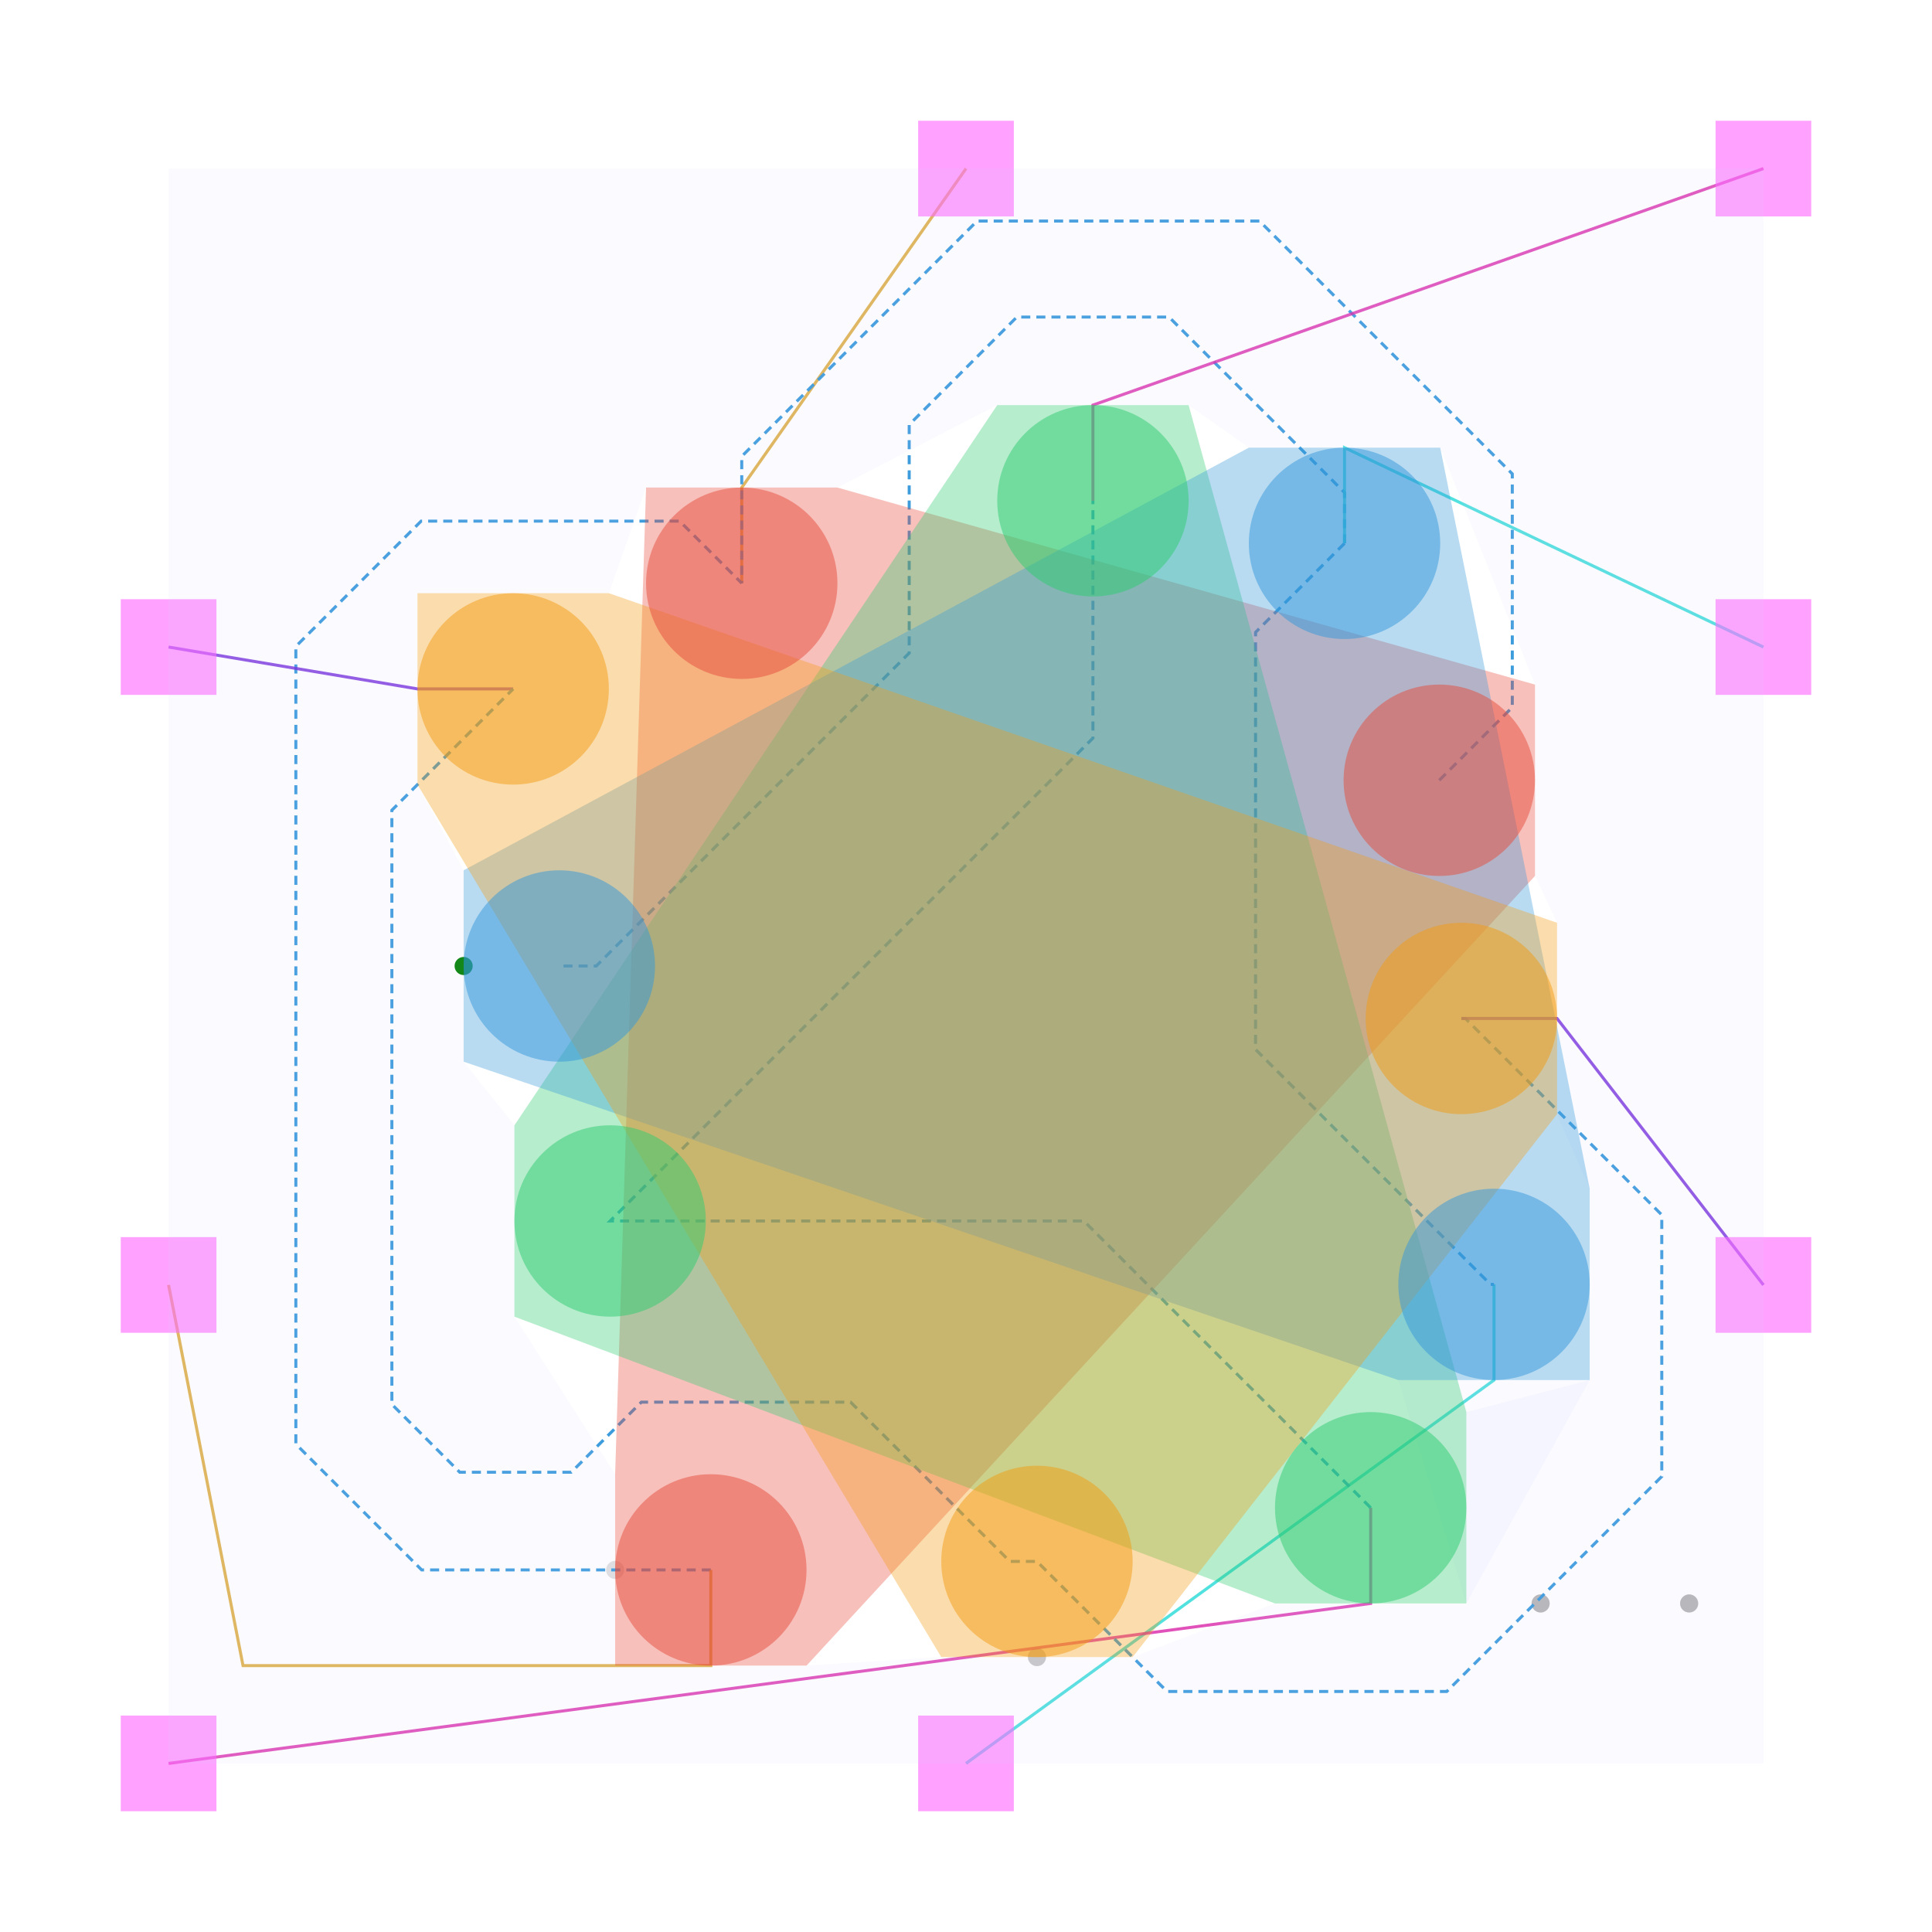
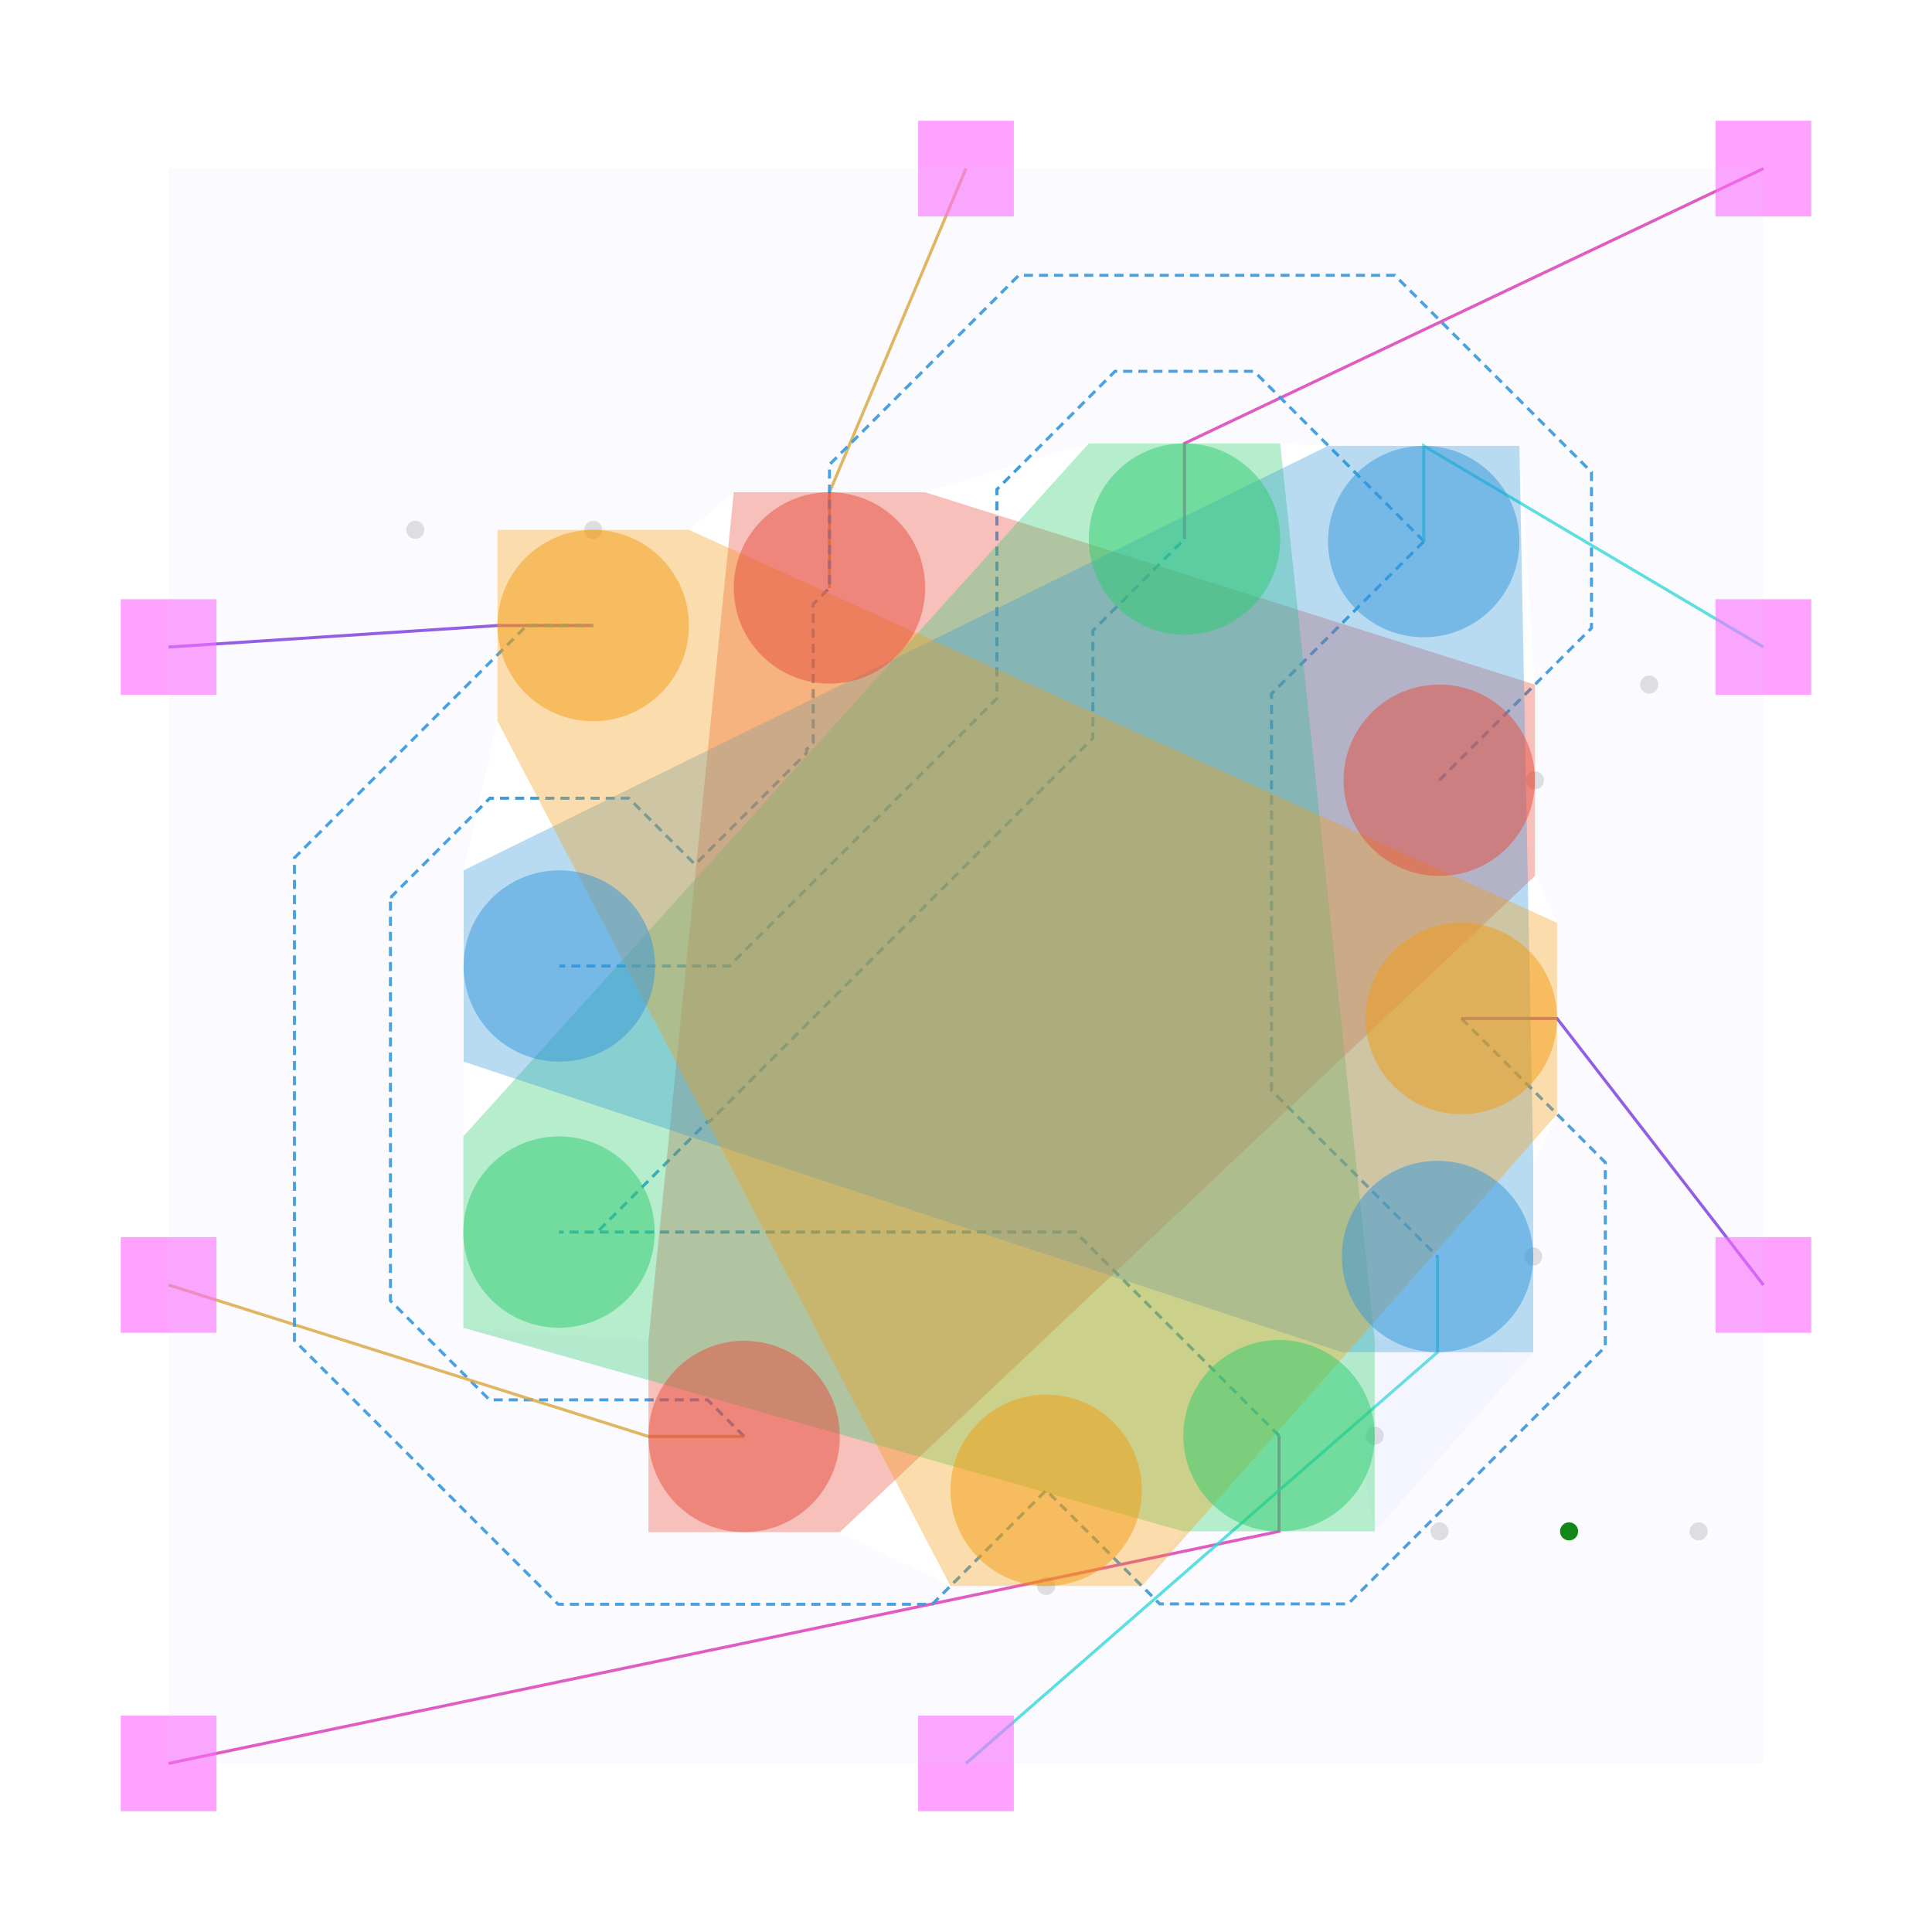
<svg xmlns="http://www.w3.org/2000/svg" width="640" height="640" viewBox="0 0 640 640">
  <rect width="100%" height="100%" fill="white" />
  <g>
-     <circle data-type="point" data-label="via:Net7-L g: 12.61 h: 2.00 f: 13.71" data-x="-1.575" data-y="0" cx="153.585" cy="320" r="3" fill="green" />
+     <circle data-type="point" data-label="via:B-R_1 g: 0.00 h: 1.00 f: 0.55" data-x="1.890733" data-y="-1.772559" cx="519.776" cy="507.289" r="3" fill="green" />
  </g>
  <g>
-     <circle data-type="point" data-label="via:Net6-L g: 12.67 h: 2.00 f: 13.78" data-x="-1.1" data-y="-1.893395" cx="203.774" cy="520.057" r="3" fill="rgba(128, 128, 128, 0.25)" />
+     <circle data-type="point" data-label="via:Net6-R g: 0.00 h: 1.00 f: 0.55" data-x="1.7838340000000001" data-y="0.582296" cx="508.481" cy="258.474" r="3" fill="rgba(128, 128, 128, 0.25)" />
  </g>
  <g>
-     <circle data-type="point" data-label="via:B-R_0 g: 14.01 h: 1.00 f: 14.56" data-x="1.80153775" data-y="-1.998536" cx="510.351" cy="531.166" r="3" fill="rgba(128, 128, 128, 0.25)" />
+     <circle data-type="point" data-label="via:Net5-R g: 0.00 h: 1.00 f: 0.55" data-x="1.281466" data-y="-1.472559" cx="455.4" cy="475.591" r="3" fill="rgba(128, 128, 128, 0.25)" />
  </g>
  <g>
-     <circle data-type="point" data-label="via:B-R_1 g: 14.01 h: 1.00 f: 14.56" data-x="2.26717925" data-y="-1.998536" cx="559.551" cy="531.166" r="3" fill="rgba(128, 128, 128, 0.25)" />
+     <circle data-type="point" data-label="via:B-R_2 g: 0.00 h: 1.00 f: 0.55" data-x="2.296911" data-y="-1.772559" cx="562.692" cy="507.289" r="3" fill="rgba(128, 128, 128, 0.25)" />
  </g>
  <g>
-     <circle data-type="point" data-label="via:B-R_1 g: 15.69 h: 1.00 f: 16.24" data-x="2.26717925" data-y="-1.998536" cx="559.551" cy="531.166" r="3" fill="rgba(128, 128, 128, 0.25)" />
+     <circle data-type="point" data-label="via:B-R_0 g: 0.03 h: 1.00 f: 0.59" data-x="1.484555" data-y="-1.772559" cx="476.859" cy="507.289" r="3" fill="rgba(128, 128, 128, 0.25)" />
  </g>
  <g>
-     <circle data-type="point" data-label="via:B-R_0 g: 15.69 h: 1.00 f: 16.24" data-x="1.80153775" data-y="-1.998536" cx="510.351" cy="531.166" r="3" fill="rgba(128, 128, 128, 0.25)" />
+     <circle data-type="point" data-label="via:Net7-R g: 0.03 h: 1.00 f: 0.59" data-x="1.7783630000000001" data-y="-0.910782" cx="507.903" cy="416.234" r="3" fill="rgba(128, 128, 128, 0.25)" />
  </g>
  <g>
-     <circle data-type="point" data-label="via:B-R_1 g: 15.72 h: 1.00 f: 16.27" data-x="2.26717925" data-y="-1.998536" cx="559.551" cy="531.166" r="3" fill="rgba(128, 128, 128, 0.25)" />
+     <circle data-type="point" data-label="via:T-R g: 0.07 h: 1.00 f: 0.62" data-x="2.1419170000000003" data-y="0.882296" cx="546.316" cy="226.776" r="3" fill="rgba(128, 128, 128, 0.25)" />
  </g>
  <g>
-     <circle data-type="point" data-label="via:B-R_0 g: 15.72 h: 1.00 f: 16.27" data-x="1.80153775" data-y="-1.998536" cx="510.351" cy="531.166" r="3" fill="rgba(128, 128, 128, 0.25)" />
+     <circle data-type="point" data-label="via:Net8-T g: 0.00 h: 2.00 f: 1.10" data-x="-1.168748" data-y="1.367434" cx="196.51" cy="175.516" r="3" fill="rgba(128, 128, 128, 0.25)" />
  </g>
  <g>
-     <circle data-type="point" data-label="via:Net8-B g: 16.64 h: 2.00 f: 17.75" data-x="0.22245699999999996" data-y="-2.166711" cx="343.505" cy="548.936" r="3" fill="rgba(128, 128, 128, 0.25)" />
+     <circle data-type="point" data-label="via:Net8-B g: 0.00 h: 2.00 f: 1.10" data-x="0.251271" data-y="-1.943783" cx="346.549" cy="525.381" r="3" fill="rgba(128, 128, 128, 0.25)" />
  </g>
  <g>
-     <circle data-type="point" data-label="via:Net8-B g: 16.64 h: 2.00 f: 17.75" data-x="0.22245699999999996" data-y="-2.166711" cx="343.505" cy="548.936" r="3" fill="rgba(128, 128, 128, 0.25)" />
+     <circle data-type="point" data-label="via:T-L_1 g: 0.03 h: 2.00 f: 1.14" data-x="-1.726561" data-y="1.367434" cx="137.571" cy="175.516" r="3" fill="rgba(128, 128, 128, 0.25)" />
  </g>
  <g>
-     <polyline data-points="0,-2.5 1.655408,-1.298198 1.655408,-0.998198" data-type="line" data-label="" points="320,584.151 494.911,457.168 494.911,425.47" fill="none" stroke="hsla(179, 70%, 50%, 0.8)" stroke-width="1px" />
+     <polyline data-points="-2.5,-2.5 0.981466,-1.772559 0.981466,-1.472559" data-type="line" data-label="" points="55.849,584.151 423.702,507.289 423.702,475.591" fill="none" stroke="hsla(316, 70%, 50%, 0.8)" stroke-width="1px" />
  </g>
  <g>
-     <polyline data-points="1.186721,1.32508 0.907834,1.046193 0.907834,-0.261774 1.644258,-0.998198 1.655408,-0.998198" data-type="line" data-label="" points="445.389,179.992 415.922,209.459 415.922,347.659 493.733,425.47 494.911,425.47" fill="none" stroke="rgba(52, 152, 219, 0.95)" stroke-width="1px" stroke-dasharray="3 2" />
+     <polyline data-points="0.981466,-1.472559 0.343098,-0.834191 -1.276,-0.834191 -1.156476,-0.834191 -0.809571,-0.487286 -0.803663,-0.487286 0.397934,0.714311 0.397934,1.051387 0.685025,1.338478" data-type="line" data-label="" points="423.702,475.591 356.252,408.141 185.177,408.141 197.806,408.141 234.46,371.487 235.085,371.487 362.046,244.526 362.046,208.91 392.38,178.576" fill="none" stroke="rgba(52, 152, 219, 0.95)" stroke-width="1px" stroke-dasharray="3 2" />
  </g>
  <g>
-     <polyline data-points="1.186721,1.32508 1.186721,1.484368 0.636522,2.034567 0.159346,2.034567 -0.178066,1.697155 -0.178066,0.981123 -1.159189,0 -1.275,0" data-type="line" data-label="" points="445.389,179.992 445.389,163.161 387.255,105.027 336.837,105.027 301.185,140.678 301.185,216.334 197.52,320 185.283,320" fill="none" stroke="rgba(52, 152, 219, 0.95)" stroke-width="1px" stroke-dasharray="3 2" />
+     <polyline data-points="0.685025,1.338478 0.685025,1.638478 2.5,2.5" data-type="line" data-label="" points="392.38,178.576 392.38,146.878 584.151,55.849" fill="none" stroke="hsla(316, 70%, 50%, 0.8)" stroke-width="1px" />
  </g>
  <g>
-     <polyline data-points="1.186721,1.32508 1.186721,1.62508 2.5,1" data-type="line" data-label="" points="445.389,179.992 445.389,148.293 584.151,214.34" fill="none" stroke="hsla(179, 70%, 50%, 0.8)" stroke-width="1px" />
+     <polyline data-points="0,2.5 -0.428066,1.485303 -0.428066,1.185303" data-type="line" data-label="" points="320,55.849 274.77,163.062 274.77,194.76" fill="none" stroke="hsla(42, 70%, 50%, 0.8)" stroke-width="1px" />
  </g>
  <g>
-     <polyline data-points="0,2.5 -0.703066,1.5 -0.703066,1.2" data-type="line" data-label="" points="320,55.849 245.714,161.509 245.714,193.208" fill="none" stroke="hsla(42, 70%, 50%, 0.8)" stroke-width="1px" />
+     <polyline data-points="1.483834,0.582296 1.960987,1.059449 1.960987,1.548584 1.344093,2.165478 0.165478,2.165478 -0.428066,1.571934 -0.428066,1.185303" data-type="line" data-label="" points="476.782,258.474 527.199,208.058 527.199,156.376 462.017,91.195 337.484,91.195 274.77,153.909 274.77,194.76" fill="none" stroke="rgba(52, 152, 219, 0.95)" stroke-width="1px" stroke-dasharray="3 2" />
  </g>
  <g>
-     <polyline data-points="1.483834,0.582296 1.712721,0.811183 1.712721,1.542957 0.920111,2.335567 0.034666,2.335566 -0.703066,1.597834 -0.703066,1.2" data-type="line" data-label="" points="476.782,258.474 500.967,234.29 500.967,156.971 417.219,73.223 323.663,73.223 245.714,151.172 245.714,193.208" fill="none" stroke="rgba(52, 152, 219, 0.95)" stroke-width="1px" stroke-dasharray="3 2" />
+     <polyline data-points="-0.695585,-1.475 -0.810394,-1.360191 -1.493877,-1.360191 -1.80445,-1.049618 -1.80445,0.214427 -1.801,0.210977 -1.801,0.217877 -1.492877,0.526 -1.057123,0.526 -0.849428,0.318305 -0.5,0.667733 -0.5,0.678735 -0.479066,0.699669 -0.479066,1.134303 -0.428066,1.185303" data-type="line" data-label="" points="246.504,475.849 234.373,463.718 162.156,463.718 129.341,430.903 129.341,297.344 129.706,297.708 129.706,296.979 162.262,264.423 208.304,264.423 230.249,286.368 267.17,249.447 267.17,248.285 269.382,246.073 269.382,200.149 274.77,194.76" fill="none" stroke="rgba(52, 152, 219, 0.95)" stroke-width="1px" stroke-dasharray="3 2" />
  </g>
  <g>
-     <polyline data-points="-0.8,-1.893395 -1.706605,-1.893395 -2.10103,-1.49897 -2.10103,1.002011 -1.708294,1.394747 -0.897813,1.394747 -0.703066,1.2" data-type="line" data-label="" points="235.472,520.057 139.679,520.057 98.004,478.382 98.004,214.127 139.501,172.631 225.137,172.631 245.714,193.208" fill="none" stroke="rgba(52, 152, 219, 0.95)" stroke-width="1px" stroke-dasharray="3 2" />
+     <polyline data-points="-0.695585,-1.475 -0.9955849999999999,-1.475 -2.5,-1.0000000000000002" data-type="line" data-label="" points="246.504,475.849 214.806,475.849 55.849,425.66" fill="none" stroke="hsla(42, 70%, 50%, 0.8)" stroke-width="1px" />
  </g>
  <g>
-     <polyline data-points="-0.8,-1.893395 -0.8,-2.1933949999999998 -2.2666666666666666,-2.1933949999999998 -2.5,-0.9999999999999998" data-type="line" data-label="" points="235.472,520.057 235.472,551.755 80.503,551.755 55.849,425.66" fill="none" stroke="hsla(42, 70%, 50%, 0.8)" stroke-width="1px" />
+     <polyline data-points="0,-2.5 1.478363,-1.210782 1.478363,-0.910782" data-type="line" data-label="" points="320,584.151 476.204,447.932 476.204,416.234" fill="none" stroke="hsla(179, 70%, 50%, 0.8)" stroke-width="1px" />
  </g>
  <g>
-     <polyline data-points="-2.5,-2.5 1.268717,-1.998536 1.268717,-1.698536" data-type="line" data-label="" points="55.849,584.151 454.053,531.166 454.053,499.468" fill="none" stroke="hsla(316, 70%, 50%, 0.8)" stroke-width="1px" />
+     <polyline data-points="1.434987,1.330707 0.957834,0.853554 0.957834,-0.390253 1.478363,-0.910782" data-type="line" data-label="" points="471.621,179.397 421.205,229.813 421.205,361.234 476.204,416.234" fill="none" stroke="rgba(52, 152, 219, 0.95)" stroke-width="1px" stroke-dasharray="3 2" />
  </g>
  <g>
-     <polyline data-points="1.268717,-1.698536 0.369558,-0.799377 -1.115754,-0.799377 0.397934,0.714311 0.397934,1.458567" data-type="line" data-label="" points="454.053,499.468 359.048,404.462 202.109,404.462 362.046,244.526 362.046,165.887" fill="none" stroke="rgba(52, 152, 219, 0.95)" stroke-width="1px" stroke-dasharray="3 2" />
+     <polyline data-points="1.434987,1.330707 1.434987,1.332393 0.902902,1.864478 0.467148,1.864478 0.096934,1.494264 0.096934,0.838989 -0.742055,0 -1.275,0" data-type="line" data-label="" points="471.621,179.397 471.621,179.219 415.401,122.999 369.359,122.999 330.242,162.116 330.242,231.352 241.594,320 185.283,320" fill="none" stroke="rgba(52, 152, 219, 0.95)" stroke-width="1px" stroke-dasharray="3 2" />
  </g>
  <g>
-     <polyline data-points="0.397934,1.458567 0.397934,1.758567 2.5,2.5" data-type="line" data-label="" points="362.046,165.887 362.046,134.189 584.151,55.849" fill="none" stroke="hsla(316, 70%, 50%, 0.8)" stroke-width="1px" />
+     <polyline data-points="1.434987,1.330707 1.434987,1.6307070000000001 2.5,1" data-type="line" data-label="" points="471.621,179.397 471.621,147.699 584.151,214.34" fill="none" stroke="hsla(179, 70%, 50%, 0.8)" stroke-width="1px" />
  </g>
  <g>
-     <polyline data-points="-2.5,1 -1.719706,0.868747 -1.419706,0.868747" data-type="line" data-label="" points="55.849,214.34 138.295,228.208 169.993,228.208" fill="none" stroke="hsla(265, 70%, 50%, 0.8)" stroke-width="1px" />
+     <polyline data-points="-2.5,1 -1.468748,1.067434 -1.168748,1.067434" data-type="line" data-label="" points="55.849,214.34 164.812,207.215 196.51,207.215" fill="none" stroke="hsla(265, 70%, 50%, 0.8)" stroke-width="1px" />
  </g>
  <g>
-     <polyline data-points="1.553029,-0.164505 1.565592,-0.164505 2.181408,-0.780321 2.181408,-1.600433 1.507305,-2.274536 0.630282,-2.274536 0.222457,-1.866711 0.137528,-1.866711 -0.329183,-1.4 -0.361788,-1.367395 -1.017877,-1.367395 -1.237643,-1.587161 -1.587161,-1.587161 -1.8,-1.374322 -1.8,-1.036995 -1.80003,-1.036965 -1.80003,-0.6 -1.80003,0.488423 -1.419706,0.868747" data-type="line" data-label="" points="484.094,337.382 485.421,337.382 550.488,402.449 550.488,489.102 479.262,560.328 386.596,560.328 343.505,517.237 334.531,517.237 285.218,467.925 281.773,464.479 212.451,464.479 189.23,487.7 152.3,487.7 129.811,465.211 129.811,429.569 129.808,429.566 129.808,383.396 129.808,268.393 169.993,228.208" fill="none" stroke="rgba(52, 152, 219, 0.95)" stroke-width="1px" stroke-dasharray="3 2" />
+     <polyline data-points="1.553029,-0.164505 2.004363,-0.615839 2.004363,-1.193539 1.197902,-2 0.607488,-2 0.251271,-1.643783 -0.105946,-2.001 -1.278746,-2.001 -2.10545,-1.174296 -2.10545,0.339105 -1.377121,1.067434 -1.168748,1.067434" data-type="line" data-label="" points="484.094,337.382 531.782,385.07 531.782,446.11 446.571,531.321 384.187,531.321 346.549,493.683 308.806,531.426 184.887,531.426 97.537,444.077 97.537,284.17 174.493,207.215 196.51,207.215" fill="none" stroke="rgba(52, 152, 219, 0.95)" stroke-width="1px" stroke-dasharray="3 2" />
  </g>
  <g>
-     <polyline data-points="1.553029,-0.164505 1.853029,-0.164505 2.5,-0.9999999999999998" data-type="line" data-label="" points="484.094,337.382 515.792,337.382 584.151,425.66" fill="none" stroke="hsla(265, 70%, 50%, 0.8)" stroke-width="1px" />
+     <polyline data-points="1.553029,-0.164505 1.853029,-0.164505 2.5,-1.0000000000000002" data-type="line" data-label="" points="484.094,337.382 515.792,337.382 584.151,425.66" fill="none" stroke="hsla(265, 70%, 50%, 0.8)" stroke-width="1px" />
  </g>
  <g>
    <rect data-type="rect" data-label="" data-x="-2.5" data-y="1" x="40" y="198.491" width="31.698" height="31.698" fill="rgba(255, 100, 255, 0.6)" stroke="black" stroke-width="0.009" />
  </g>
  <g>
    <rect data-type="rect" data-label="" data-x="2.5" data-y="-1" x="568.302" y="409.811" width="31.698" height="31.698" fill="rgba(255, 100, 255, 0.6)" stroke="black" stroke-width="0.009" />
  </g>
  <g>
    <rect data-type="rect" data-label="" data-x="0" data-y="2.5" x="304.151" y="40" width="31.698" height="31.698" fill="rgba(255, 100, 255, 0.6)" stroke="black" stroke-width="0.009" />
  </g>
  <g>
    <rect data-type="rect" data-label="" data-x="-2.5" data-y="-1" x="40" y="409.811" width="31.698" height="31.698" fill="rgba(255, 100, 255, 0.6)" stroke="black" stroke-width="0.009" />
  </g>
  <g>
    <rect data-type="rect" data-label="" data-x="0" data-y="-2.5" x="304.151" y="568.302" width="31.698" height="31.698" fill="rgba(255, 100, 255, 0.6)" stroke="black" stroke-width="0.009" />
  </g>
  <g>
    <rect data-type="rect" data-label="" data-x="2.5" data-y="1" x="568.302" y="198.491" width="31.698" height="31.698" fill="rgba(255, 100, 255, 0.6)" stroke="black" stroke-width="0.009" />
  </g>
  <g>
    <rect data-type="rect" data-label="" data-x="-2.5" data-y="-2.5" x="40" y="568.302" width="31.698" height="31.698" fill="rgba(255, 100, 255, 0.6)" stroke="black" stroke-width="0.009" />
  </g>
  <g>
    <rect data-type="rect" data-label="" data-x="2.5" data-y="2.5" x="568.302" y="40" width="31.698" height="31.698" fill="rgba(255, 100, 255, 0.6)" stroke="black" stroke-width="0.009" />
  </g>
  <g>
-     <polygon data-type="polygon" data-label="" data-points="-2.5,2.5 2.5,2.5 2.5,0.882296 1.7838340000000001,0.882296 1.486721,1.62508 0.8867209999999999,1.62508 0.697934,1.758567 0.09793400000000002,1.758567 -0.403066,1.5 -1.003066,1.5 -1.1197059999999999,1.168747 -1.719706,1.168747 -1.719706,1.168747 -2.5,1.168747" points="55.849,55.849 584.151,55.849 584.151,226.776 508.481,226.776 477.088,148.293 413.691,148.293 393.744,134.189 330.348,134.189 277.412,161.509 214.016,161.509 201.691,196.51 138.295,196.51 138.295,196.51 55.849,196.51" fill="rgba(200, 200, 255, 0.1)" stroke="black" stroke-width="0.009" />
+     <polygon data-type="polygon" data-label="" data-points="-2.5,2.5 2.5,2.5 2.5,0.882296 1.7838340000000001,0.882296 1.734987,1.6307070000000001 1.134987,1.6307070000000001 0.985025,1.638478 0.385025,1.638478 -0.128066,1.485303 -0.728066,1.485303 -0.8687479999999999,1.367434 -1.468748,1.367434 -1.468748,1.367434 -2.5,1.367434" points="55.849,55.849 584.151,55.849 584.151,226.776 508.481,226.776 503.319,147.699 439.923,147.699 424.078,146.878 360.682,146.878 306.468,163.062 243.072,163.062 228.208,175.516 164.812,175.516 164.812,175.516 55.849,175.516" fill="rgba(200, 200, 255, 0.1)" stroke="black" stroke-width="0.009" />
  </g>
  <g>
-     <polygon data-type="polygon" data-label="" data-points="-2.5,-2.5 2.5,-2.5 2.5,-1.998536 1.5687170000000001,-1.998536 1.955408,-1.298198 1.355408,-1.298198 1.5687170000000001,-1.998536 0.968717,-1.998536 0.522457,-2.166711 -0.077543,-2.166711 -0.5,-2.1933949999999998 -1.1,-2.1933949999999998 -1.1,-2.1933949999999998 -2.5,-2.1933949999999998" points="55.849,584.151 584.151,584.151 584.151,531.166 485.751,531.166 526.609,457.168 463.213,457.168 485.751,531.166 422.355,531.166 375.203,548.936 311.807,548.936 267.17,551.755 203.774,551.755 203.774,551.755 55.849,551.755" fill="rgba(200, 200, 255, 0.1)" stroke="black" stroke-width="0.009" />
+     <polygon data-type="polygon" data-label="" data-points="-2.5,-2.5 2.5,-2.5 2.5,-1.772559 1.281466,-1.772559 1.7783630000000001,-1.210782 1.178363,-1.210782 1.281466,-1.772559 0.6814659999999999,-1.772559 0.5512710000000001,-1.943783 -0.04872899999999997,-1.943783 -0.395585,-1.7750000000000001 -0.9955849999999999,-1.7750000000000001 -0.9955849999999999,-1.7750000000000001 -2.5,-1.7750000000000001" points="55.849,584.151 584.151,584.151 584.151,507.289 455.4,507.289 507.903,447.932 444.506,447.932 455.4,507.289 392.004,507.289 378.248,525.381 314.851,525.381 278.202,507.547 214.806,507.547 214.806,507.547 55.849,507.547" fill="rgba(200, 200, 255, 0.1)" stroke="black" stroke-width="0.009" />
  </g>
  <g>
-     <polygon data-type="polygon" data-label="" data-points="-2.5,-2.1933949999999998 -1.1,-2.1933949999999998 -1.1,-2.1933949999999998 -1.1,-1.593395 -1.415754,-1.099377 -1.415754,-0.499377 -1.575,-0.3 -1.575,0.3 -1.719706,0.5687470000000001 -1.719706,1.168747 -2.5,1.168747" points="55.849,551.755 203.774,551.755 203.774,551.755 203.774,488.359 170.411,436.161 170.411,372.764 153.585,351.698 153.585,288.302 138.295,259.906 138.295,196.51 55.849,196.51" fill="rgba(200, 200, 255, 0.1)" stroke="black" stroke-width="0.009" />
+     <polygon data-type="polygon" data-label="" data-points="-2.5,-1.7750000000000001 -0.9955849999999999,-1.7750000000000001 -0.9955849999999999,-1.7750000000000001 -0.9955849999999999,-1.175 -1.576,-1.134191 -1.576,-0.5341910000000001 -1.575,-0.3 -1.575,0.3 -1.468748,0.767434 -1.468748,1.367434 -2.5,1.367434" points="55.849,507.547 214.806,507.547 214.806,507.547 214.806,444.151 153.479,439.839 153.479,376.443 153.585,351.698 153.585,288.302 164.812,238.913 164.812,175.516 55.849,175.516" fill="rgba(200, 200, 255, 0.1)" stroke="black" stroke-width="0.009" />
  </g>
  <g>
-     <polygon data-type="polygon" data-label="" data-points="2.5,-1.998536 1.5687170000000001,-1.998536 1.5687170000000001,-1.998536 1.5687170000000001,-1.398536 1.955408,-1.298198 1.955408,-0.6981980000000001 1.853029,-0.464505 1.853029,0.13549499999999998 1.7838340000000001,0.28229600000000005 1.7838340000000001,0.882296 2.5,0.882296" points="584.151,531.166 485.751,531.166 485.751,531.166 485.751,467.77 526.609,457.168 526.609,393.772 515.792,369.08 515.792,305.684 508.481,290.172 508.481,226.776 584.151,226.776" fill="rgba(200, 200, 255, 0.1)" stroke="black" stroke-width="0.009" />
+     <polygon data-type="polygon" data-label="" data-points="2.5,-1.772559 1.281466,-1.772559 1.281466,-1.772559 1.281466,-1.172559 1.7783630000000001,-1.210782 1.7783630000000001,-0.6107819999999999 1.853029,-0.464505 1.853029,0.13549499999999998 1.7838340000000001,0.28229600000000005 1.7838340000000001,0.882296 2.5,0.882296" points="584.151,507.289 455.4,507.289 455.4,507.289 455.4,443.893 507.903,447.932 507.903,384.535 515.792,369.08 515.792,305.684 508.481,290.172 508.481,226.776 584.151,226.776" fill="rgba(200, 200, 255, 0.1)" stroke="black" stroke-width="0.009" />
  </g>
  <g>
-     <polygon data-type="polygon" data-label="" data-points="-1.003066,1.5 -0.403066,1.5 1.7838340000000001,0.882296 1.7838340000000001,0.28229600000000005 -0.5,-2.1933949999999998 -1.1,-2.1933949999999998 -1.1,-2.1933949999999998 -1.1,-1.593395" points="214.016,161.509 277.412,161.509 508.481,226.776 508.481,290.172 267.17,551.755 203.774,551.755 203.774,551.755 203.774,488.359" fill="rgba(231, 76, 60, 0.35)" stroke="black" stroke-width="0.009" />
+     <polygon data-type="polygon" data-label="" data-points="-0.728066,1.485303 -0.128066,1.485303 1.7838340000000001,0.882296 1.7838340000000001,0.28229600000000005 -0.395585,-1.7750000000000001 -0.9955849999999999,-1.7750000000000001 -0.9955849999999999,-1.7750000000000001 -0.9955849999999999,-1.175" points="243.072,163.062 306.468,163.062 508.481,226.776 508.481,290.172 278.202,507.547 214.806,507.547 214.806,507.547 214.806,444.151" fill="rgba(231, 76, 60, 0.35)" stroke="black" stroke-width="0.009" />
  </g>
  <g>
-     <polygon data-type="polygon" data-label="" data-points="0.09793400000000002,1.758567 0.697934,1.758567 1.5687170000000001,-1.398536 1.5687170000000001,-1.998536 1.5687170000000001,-1.998536 0.968717,-1.998536 -1.415754,-1.099377 -1.415754,-0.499377" points="330.348,134.189 393.744,134.189 485.751,467.77 485.751,531.166 485.751,531.166 422.355,531.166 170.411,436.161 170.411,372.764" fill="rgba(46, 204, 113, 0.35)" stroke="black" stroke-width="0.009" />
+     <polygon data-type="polygon" data-label="" data-points="0.385025,1.638478 0.985025,1.638478 1.281466,-1.172559 1.281466,-1.772559 1.281466,-1.772559 0.6814659999999999,-1.772559 -1.576,-1.134191 -1.576,-0.5341910000000001" points="360.682,146.878 424.078,146.878 455.4,443.893 455.4,507.289 455.4,507.289 392.004,507.289 153.479,439.839 153.479,376.443" fill="rgba(46, 204, 113, 0.35)" stroke="black" stroke-width="0.009" />
  </g>
  <g>
-     <polygon data-type="polygon" data-label="" data-points="0.8867209999999999,1.62508 1.486721,1.62508 1.955408,-0.6981980000000001 1.955408,-1.298198 1.955408,-1.298198 1.355408,-1.298198 -1.575,-0.3 -1.575,0.3" points="413.691,148.293 477.088,148.293 526.609,393.772 526.609,457.168 526.609,457.168 463.213,457.168 153.585,351.698 153.585,288.302" fill="rgba(52, 152, 219, 0.35)" stroke="black" stroke-width="0.009" />
+     <polygon data-type="polygon" data-label="" data-points="1.134987,1.6307070000000001 1.734987,1.6307070000000001 1.7783630000000001,-0.6107819999999999 1.7783630000000001,-1.210782 1.7783630000000001,-1.210782 1.178363,-1.210782 -1.575,-0.3 -1.575,0.3" points="439.923,147.699 503.319,147.699 507.903,384.535 507.903,447.932 507.903,447.932 444.506,447.932 153.585,351.698 153.585,288.302" fill="rgba(52, 152, 219, 0.35)" stroke="black" stroke-width="0.009" />
  </g>
  <g>
-     <polygon data-type="polygon" data-label="" data-points="-1.719706,1.168747 -1.1197059999999999,1.168747 1.853029,0.13549499999999998 1.853029,-0.464505 0.522457,-2.166711 -0.077543,-2.166711 -1.719706,0.5687470000000001 -1.719706,1.168747" points="138.295,196.51 201.691,196.51 515.792,305.684 515.792,369.08 375.203,548.936 311.807,548.936 138.295,259.906 138.295,196.51" fill="rgba(243, 156, 18, 0.35)" stroke="black" stroke-width="0.009" />
+     <polygon data-type="polygon" data-label="" data-points="-1.468748,1.367434 -0.8687479999999999,1.367434 1.853029,0.13549499999999998 1.853029,-0.464505 0.5512710000000001,-1.943783 -0.04872899999999997,-1.943783 -1.468748,0.767434 -1.468748,1.367434" points="164.812,175.516 228.208,175.516 515.792,305.684 515.792,369.08 378.248,525.381 314.851,525.381 164.812,238.913 164.812,175.516" fill="rgba(243, 156, 18, 0.35)" stroke="black" stroke-width="0.009" />
  </g>
  <circle data-type="circle" data-label="" data-x="1.483834" data-y="0.582296" cx="476.782" cy="258.474" r="31.698" fill="rgba(231, 76, 60, 0.5)" stroke="black" stroke-width="0.009" />
-   <circle data-type="circle" data-label="" data-x="-0.8" data-y="-1.893395" cx="235.472" cy="520.057" r="31.698" fill="rgba(231, 76, 60, 0.5)" stroke="black" stroke-width="0.009" />
-   <circle data-type="circle" data-label="" data-x="-0.703066" data-y="1.2" cx="245.714" cy="193.208" r="31.698" fill="rgba(231, 76, 60, 0.5)" stroke="black" stroke-width="0.009" />
-   <circle data-type="circle" data-label="" data-x="1.268717" data-y="-1.698536" cx="454.053" cy="499.468" r="31.698" fill="rgba(46, 204, 113, 0.5)" stroke="black" stroke-width="0.009" />
-   <circle data-type="circle" data-label="" data-x="-1.115754" data-y="-0.799377" cx="202.109" cy="404.462" r="31.698" fill="rgba(46, 204, 113, 0.5)" stroke="black" stroke-width="0.009" />
-   <circle data-type="circle" data-label="" data-x="0.397934" data-y="1.458567" cx="362.046" cy="165.887" r="31.698" fill="rgba(46, 204, 113, 0.5)" stroke="black" stroke-width="0.009" />
-   <circle data-type="circle" data-label="" data-x="1.186721" data-y="1.32508" cx="445.389" cy="179.992" r="31.698" fill="rgba(52, 152, 219, 0.5)" stroke="black" stroke-width="0.009" />
+   <circle data-type="circle" data-label="" data-x="-0.695585" data-y="-1.475" cx="246.504" cy="475.849" r="31.698" fill="rgba(231, 76, 60, 0.5)" stroke="black" stroke-width="0.009" />
+   <circle data-type="circle" data-label="" data-x="-0.428066" data-y="1.185303" cx="274.77" cy="194.76" r="31.698" fill="rgba(231, 76, 60, 0.5)" stroke="black" stroke-width="0.009" />
+   <circle data-type="circle" data-label="" data-x="0.981466" data-y="-1.472559" cx="423.702" cy="475.591" r="31.698" fill="rgba(46, 204, 113, 0.5)" stroke="black" stroke-width="0.009" />
+   <circle data-type="circle" data-label="" data-x="-1.276" data-y="-0.834191" cx="185.177" cy="408.141" r="31.698" fill="rgba(46, 204, 113, 0.5)" stroke="black" stroke-width="0.009" />
+   <circle data-type="circle" data-label="" data-x="0.685025" data-y="1.338478" cx="392.38" cy="178.576" r="31.698" fill="rgba(46, 204, 113, 0.5)" stroke="black" stroke-width="0.009" />
+   <circle data-type="circle" data-label="" data-x="1.434987" data-y="1.330707" cx="471.621" cy="179.397" r="31.698" fill="rgba(52, 152, 219, 0.5)" stroke="black" stroke-width="0.009" />
  <circle data-type="circle" data-label="" data-x="-1.275" data-y="0" cx="185.283" cy="320" r="31.698" fill="rgba(52, 152, 219, 0.5)" stroke="black" stroke-width="0.009" />
-   <circle data-type="circle" data-label="" data-x="1.655408" data-y="-0.998198" cx="494.911" cy="425.47" r="31.698" fill="rgba(52, 152, 219, 0.5)" stroke="black" stroke-width="0.009" />
+   <circle data-type="circle" data-label="" data-x="1.478363" data-y="-0.910782" cx="476.204" cy="416.234" r="31.698" fill="rgba(52, 152, 219, 0.5)" stroke="black" stroke-width="0.009" />
  <circle data-type="circle" data-label="" data-x="1.553029" data-y="-0.164505" cx="484.094" cy="337.382" r="31.698" fill="rgba(243, 156, 18, 0.5)" stroke="black" stroke-width="0.009" />
-   <circle data-type="circle" data-label="" data-x="0.222457" data-y="-1.866711" cx="343.505" cy="517.237" r="31.698" fill="rgba(243, 156, 18, 0.5)" stroke="black" stroke-width="0.009" />
-   <circle data-type="circle" data-label="" data-x="-1.419706" data-y="0.868747" cx="169.993" cy="228.208" r="31.698" fill="rgba(243, 156, 18, 0.5)" stroke="black" stroke-width="0.009" />
+   <circle data-type="circle" data-label="" data-x="0.251271" data-y="-1.643783" cx="346.549" cy="493.683" r="31.698" fill="rgba(243, 156, 18, 0.5)" stroke="black" stroke-width="0.009" />
+   <circle data-type="circle" data-label="" data-x="-1.168748" data-y="1.067434" cx="196.51" cy="207.215" r="31.698" fill="rgba(243, 156, 18, 0.5)" stroke="black" stroke-width="0.009" />
  <g id="crosshair" style="display: none">
    <line id="crosshair-h" y1="0" y2="640" stroke="#666" stroke-width="0.5" />
    <line id="crosshair-v" x1="0" x2="640" stroke="#666" stroke-width="0.5" />
    <text id="coordinates" font-family="monospace" font-size="12" fill="#666" />
  </g>
</svg>
